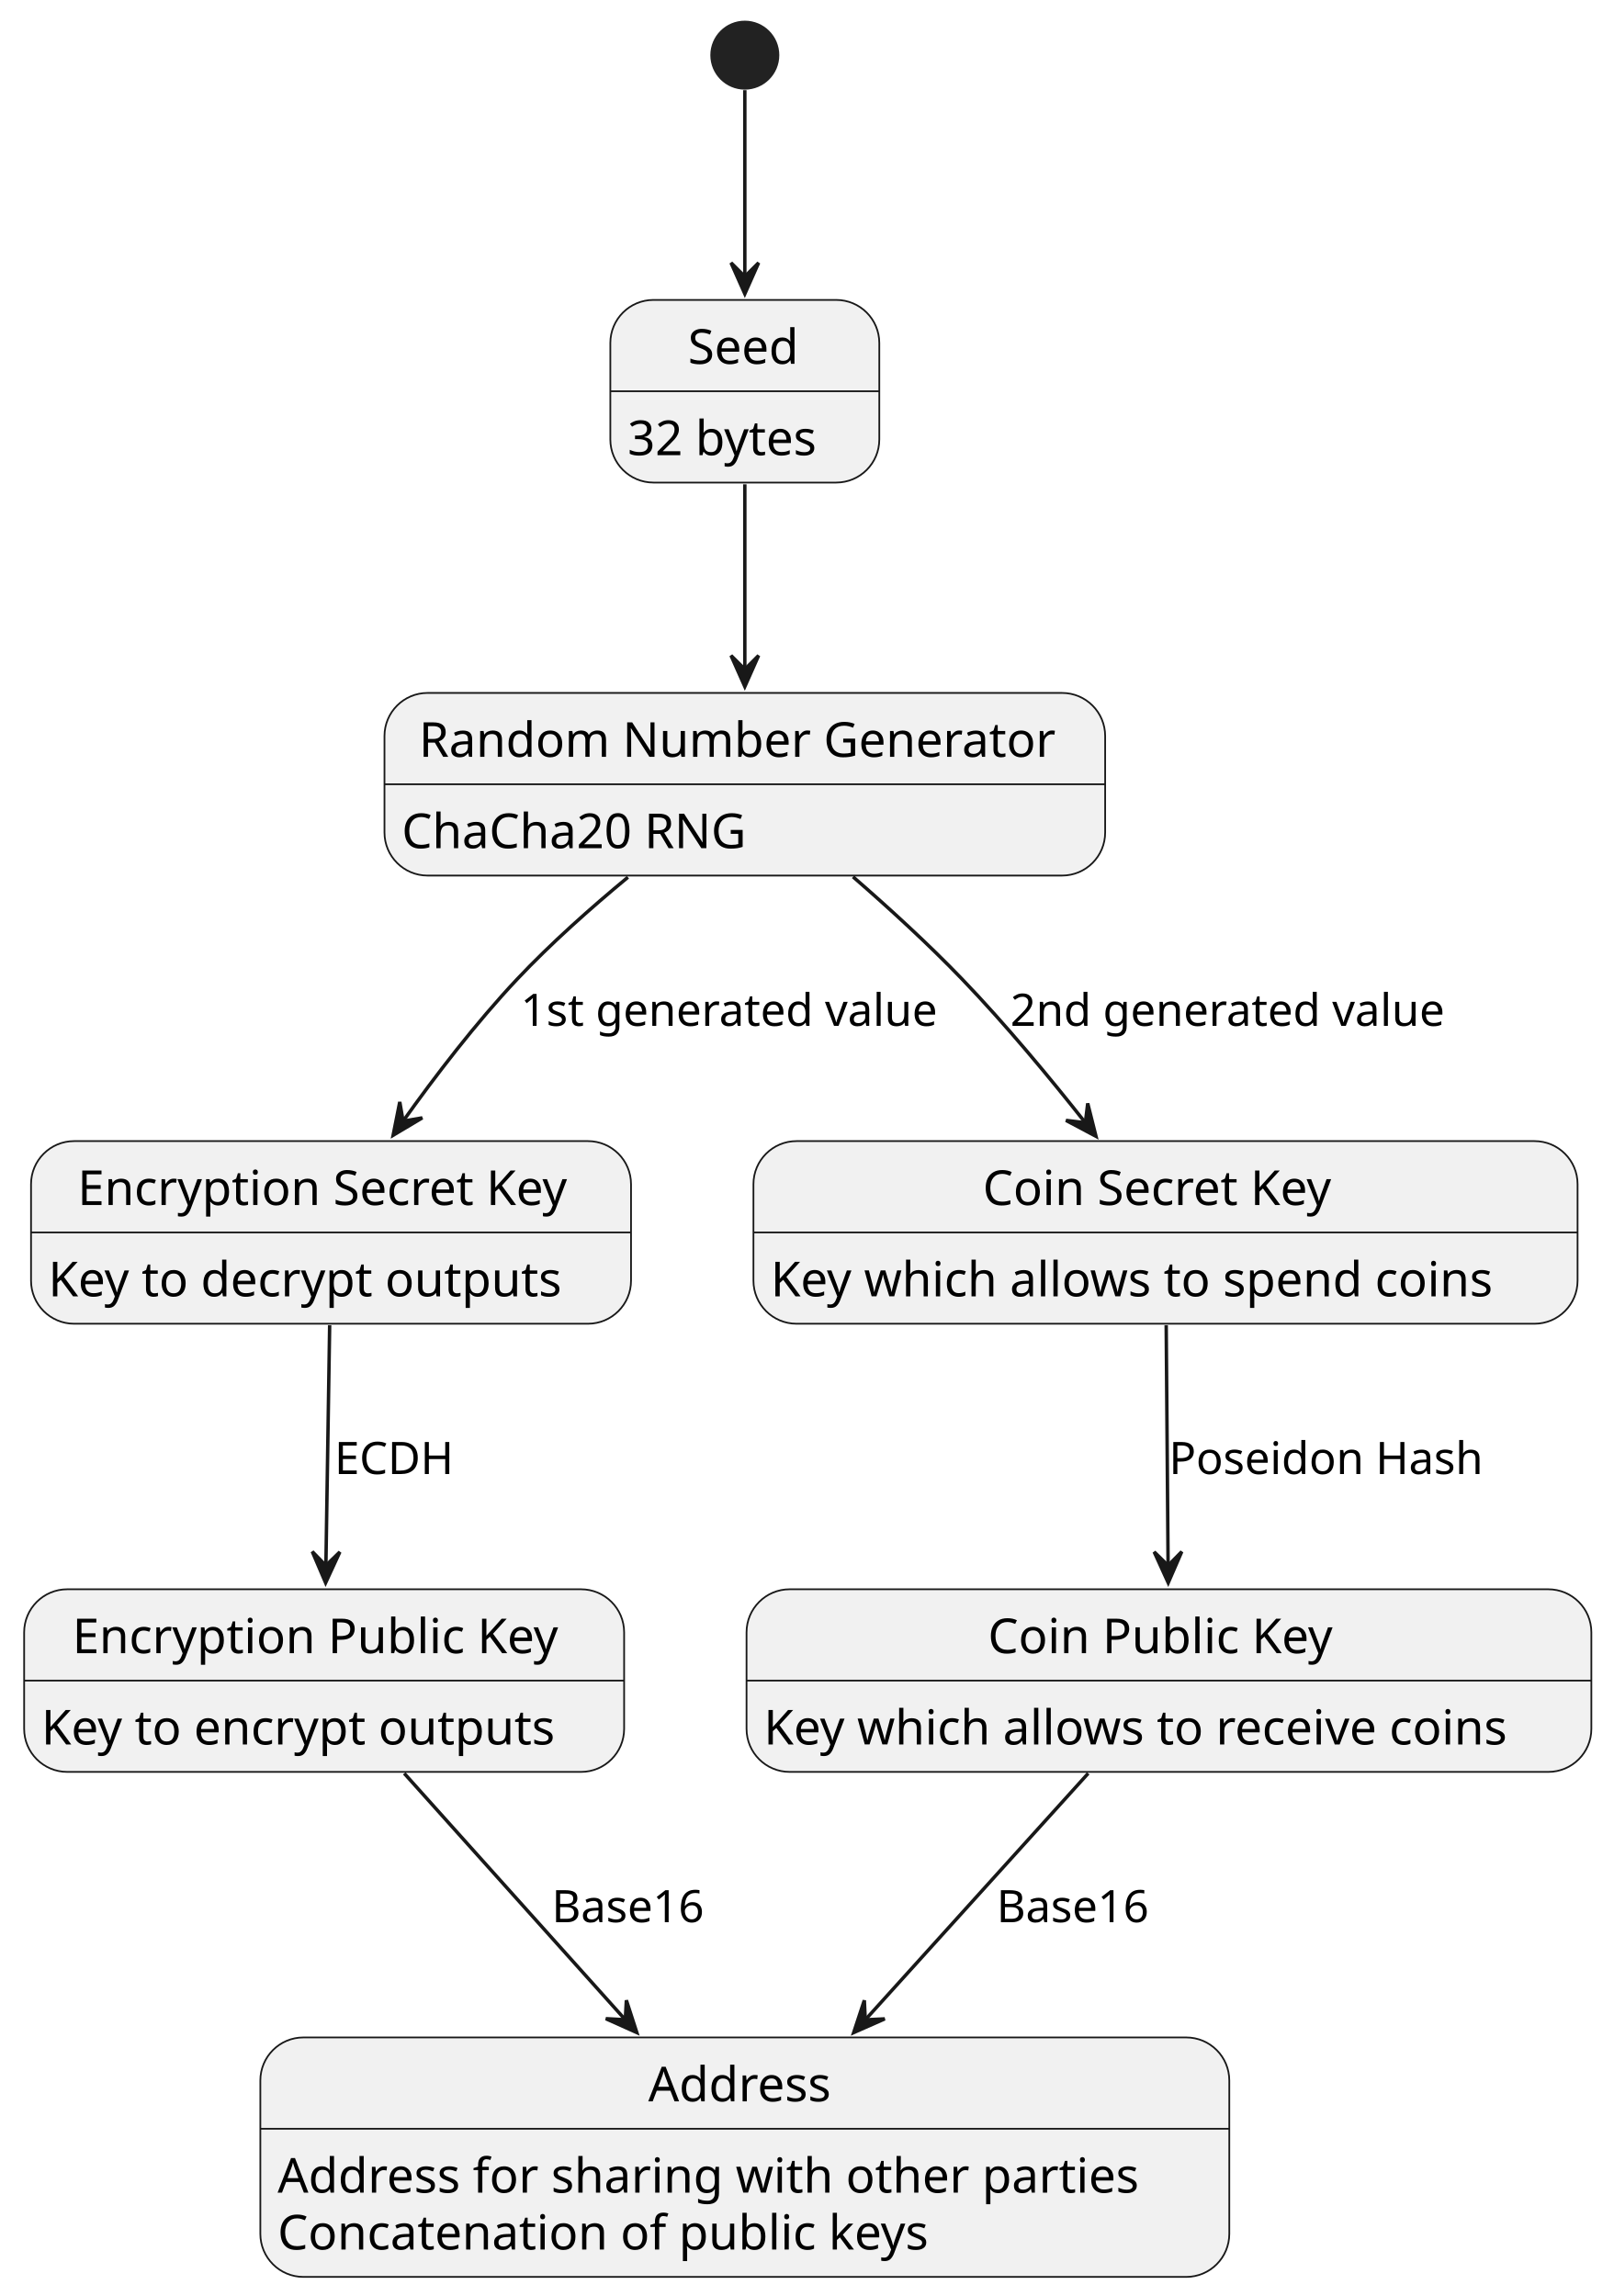
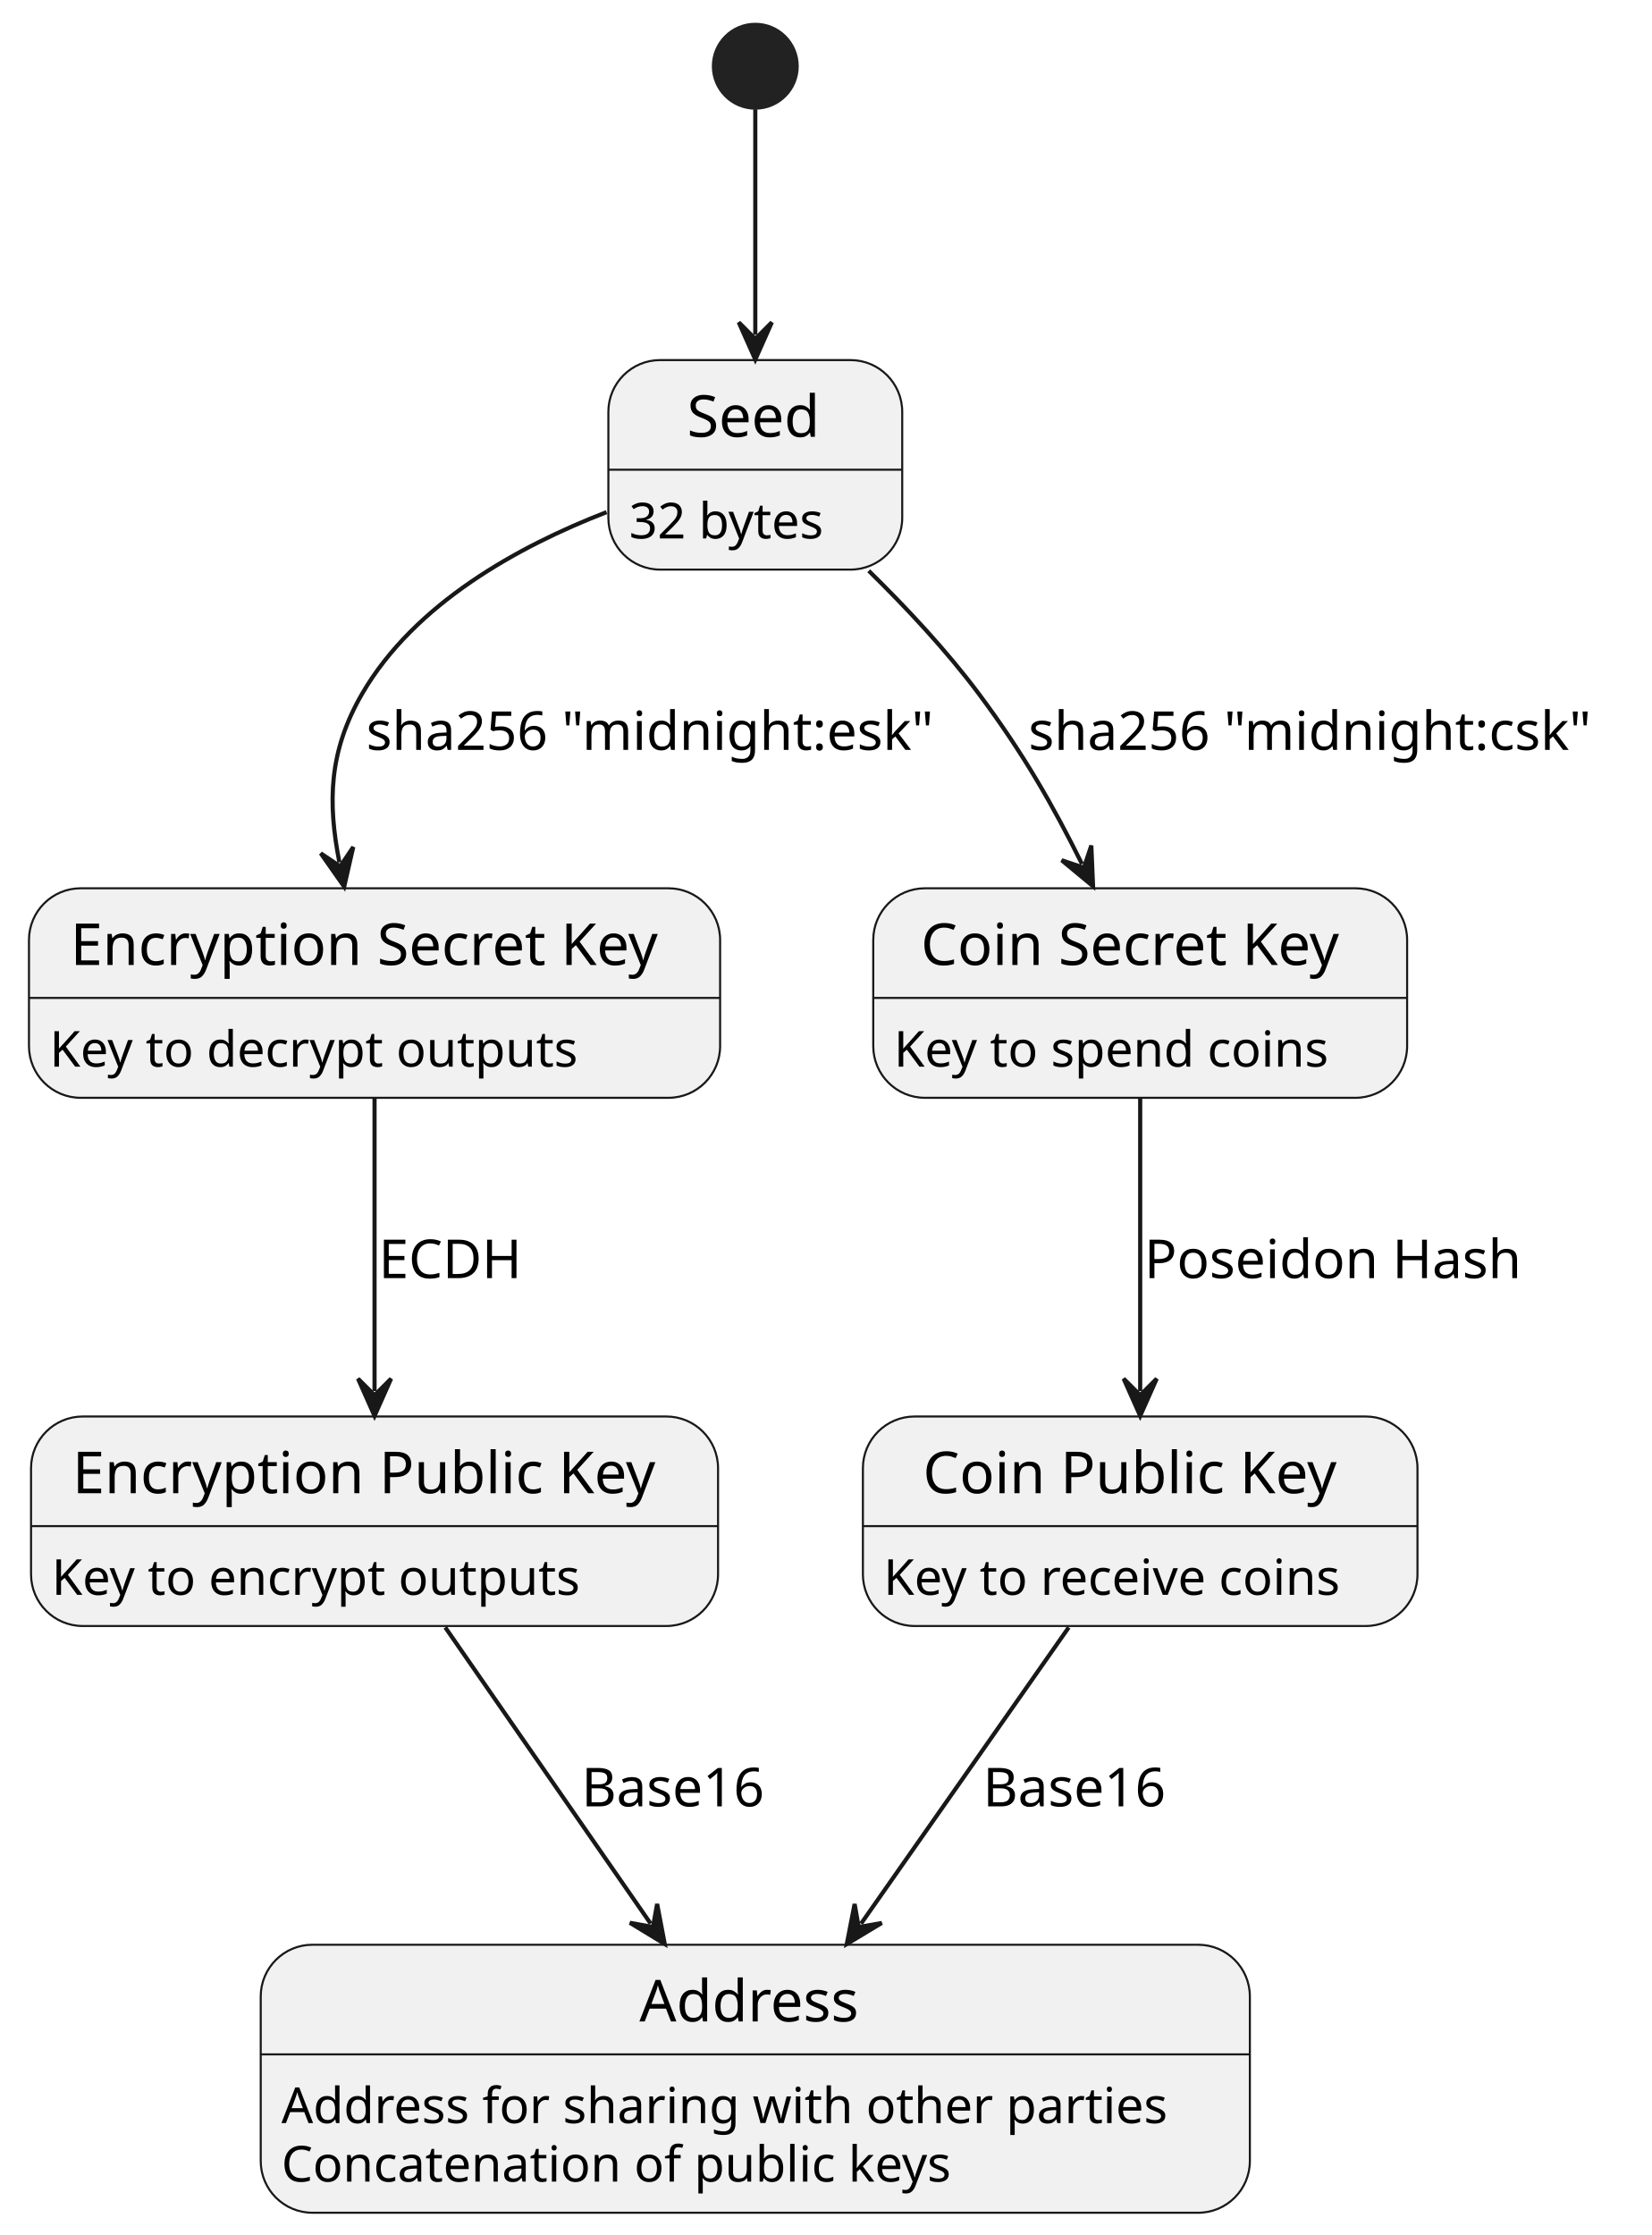
- <svg xmlns="http://www.w3.org/2000/svg" contentStyleType="text/css" height="666px" preserveAspectRatio="none" style="width:468px;height:666px;background:#FFFFFF;" version="1.1" viewBox="0 0 468 666" width="468px" zoomAndPan="magnify">
+ <svg xmlns="http://www.w3.org/2000/svg" contentStyleType="text/css" height="540px" preserveAspectRatio="none" style="width:399px;height:540px;background:#FFFFFF;" version="1.1" viewBox="0 0 399 540" width="399px" zoomAndPan="magnify">
  <defs />
  <g>
-     <ellipse cx="216" cy="16" fill="#222222" rx="10" ry="10" style="stroke:none;stroke-width:1.0;" />
+     <ellipse cx="182.5" cy="16" fill="#222222" rx="10" ry="10" style="stroke:#222222;stroke-width:1.0;" />
    <g id="seed">
-       <rect fill="#F1F1F1" height="52.977" rx="12.5" ry="12.5" style="stroke:#181818;stroke-width:0.5;" width="78" x="177" y="87" />
-       <line style="stroke:#181818;stroke-width:0.5;" x1="177" x2="255" y1="113.488" y2="113.488" />
-       <text fill="#000000" font-family="sans-serif" font-size="14" lengthAdjust="spacing" textLength="33" x="199.5" y="105.535">Seed</text>
-       <text fill="#000000" font-family="sans-serif" font-size="14" lengthAdjust="spacing" textLength="58" x="182" y="132.023">32 bytes</text>
-     </g>
-     <g id="RNG">
-       <rect fill="#F1F1F1" height="52.977" rx="12.5" ry="12.5" style="stroke:#181818;stroke-width:0.5;" width="209" x="111.5" y="201" />
-       <line style="stroke:#181818;stroke-width:0.5;" x1="111.5" x2="320.5" y1="227.488" y2="227.488" />
-       <text fill="#000000" font-family="sans-serif" font-size="14" lengthAdjust="spacing" textLength="189" x="121.5" y="219.535">Random Number Generator</text>
-       <text fill="#000000" font-family="sans-serif" font-size="14" lengthAdjust="spacing" textLength="105" x="116.5" y="246.023">ChaCha20 RNG</text>
+       <rect fill="#F1F1F1" height="50.621" rx="12.5" ry="12.5" style="stroke:#181818;stroke-width:0.5;" width="71" x="147" y="87" />
+       <line style="stroke:#181818;stroke-width:0.5;" x1="147" x2="218" y1="113.488" y2="113.488" />
+       <text fill="#000000" font-family="sans-serif" font-size="14" lengthAdjust="spacing" textLength="33" x="166" y="105.535">Seed</text>
+       <text fill="#000000" font-family="sans-serif" font-size="12" lengthAdjust="spacing" textLength="51" x="152" y="130.09">32 bytes</text>
    </g>
    <g id="ESK">
-       <rect fill="#F1F1F1" height="52.977" rx="12.5" ry="12.5" style="stroke:#181818;stroke-width:0.5;" width="174" x="9" y="331" />
-       <line style="stroke:#181818;stroke-width:0.5;" x1="9" x2="183" y1="357.488" y2="357.488" />
-       <text fill="#000000" font-family="sans-serif" font-size="14" lengthAdjust="spacing" textLength="147" x="22.5" y="349.535">Encryption Secret Key</text>
-       <text fill="#000000" font-family="sans-serif" font-size="14" lengthAdjust="spacing" textLength="154" x="14" y="376.023">Key to decrypt outputs</text>
+       <rect fill="#F1F1F1" height="50.621" rx="12.5" ry="12.5" style="stroke:#181818;stroke-width:0.5;" width="167" x="7" y="214.62" />
+       <line style="stroke:#181818;stroke-width:0.5;" x1="7" x2="174" y1="241.108" y2="241.108" />
+       <text fill="#000000" font-family="sans-serif" font-size="14" lengthAdjust="spacing" textLength="147" x="17" y="233.155">Encryption Secret Key</text>
+       <text fill="#000000" font-family="sans-serif" font-size="12" lengthAdjust="spacing" textLength="131" x="12" y="257.71">Key to decrypt outputs</text>
    </g>
    <g id="CSK">
-       <rect fill="#F1F1F1" height="52.977" rx="12.5" ry="12.5" style="stroke:#181818;stroke-width:0.5;" width="239" x="218.5" y="331" />
-       <line style="stroke:#181818;stroke-width:0.5;" x1="218.5" x2="457.5" y1="357.488" y2="357.488" />
-       <text fill="#000000" font-family="sans-serif" font-size="14" lengthAdjust="spacing" textLength="106" x="285" y="349.535">Coin Secret Key</text>
-       <text fill="#000000" font-family="sans-serif" font-size="14" lengthAdjust="spacing" textLength="219" x="223.5" y="376.023">Key which allows to spend coins</text>
+       <rect fill="#F1F1F1" height="50.621" rx="12.5" ry="12.5" style="stroke:#181818;stroke-width:0.5;" width="129" x="211" y="214.62" />
+       <line style="stroke:#181818;stroke-width:0.5;" x1="211" x2="340" y1="241.108" y2="241.108" />
+       <text fill="#000000" font-family="sans-serif" font-size="14" lengthAdjust="spacing" textLength="106" x="222.5" y="233.155">Coin Secret Key</text>
+       <text fill="#000000" font-family="sans-serif" font-size="12" lengthAdjust="spacing" textLength="109" x="216" y="257.71">Key to spend coins</text>
    </g>
    <g id="EPK">
-       <rect fill="#F1F1F1" height="52.977" rx="12.5" ry="12.5" style="stroke:#181818;stroke-width:0.5;" width="174" x="7" y="461" />
-       <line style="stroke:#181818;stroke-width:0.5;" x1="7" x2="181" y1="487.488" y2="487.488" />
-       <text fill="#000000" font-family="sans-serif" font-size="14" lengthAdjust="spacing" textLength="146" x="21" y="479.535">Encryption Public Key</text>
-       <text fill="#000000" font-family="sans-serif" font-size="14" lengthAdjust="spacing" textLength="154" x="12" y="506.023">Key to encrypt outputs</text>
+       <rect fill="#F1F1F1" height="50.621" rx="12.5" ry="12.5" style="stroke:#181818;stroke-width:0.5;" width="166" x="7.5" y="342.24" />
+       <line style="stroke:#181818;stroke-width:0.5;" x1="7.5" x2="173.5" y1="368.728" y2="368.728" />
+       <text fill="#000000" font-family="sans-serif" font-size="14" lengthAdjust="spacing" textLength="146" x="17.5" y="360.775">Encryption Public Key</text>
+       <text fill="#000000" font-family="sans-serif" font-size="12" lengthAdjust="spacing" textLength="130" x="12.5" y="385.33">Key to encrypt outputs</text>
    </g>
    <g id="CPK">
-       <rect fill="#F1F1F1" height="52.977" rx="12.5" ry="12.5" style="stroke:#181818;stroke-width:0.5;" width="245" x="216.5" y="461" />
-       <line style="stroke:#181818;stroke-width:0.5;" x1="216.5" x2="461.5" y1="487.488" y2="487.488" />
-       <text fill="#000000" font-family="sans-serif" font-size="14" lengthAdjust="spacing" textLength="105" x="286.5" y="479.535">Coin Public Key</text>
-       <text fill="#000000" font-family="sans-serif" font-size="14" lengthAdjust="spacing" textLength="225" x="221.5" y="506.023">Key which allows to receive coins</text>
+       <rect fill="#F1F1F1" height="50.621" rx="12.5" ry="12.5" style="stroke:#181818;stroke-width:0.5;" width="134" x="208.5" y="342.24" />
+       <line style="stroke:#181818;stroke-width:0.5;" x1="208.5" x2="342.5" y1="368.728" y2="368.728" />
+       <text fill="#000000" font-family="sans-serif" font-size="14" lengthAdjust="spacing" textLength="105" x="223" y="360.775">Coin Public Key</text>
+       <text fill="#000000" font-family="sans-serif" font-size="12" lengthAdjust="spacing" textLength="114" x="213.5" y="385.33">Key to receive coins</text>
    </g>
    <g id="addr">
-       <rect fill="#F1F1F1" height="69.465" rx="12.5" ry="12.5" style="stroke:#181818;stroke-width:0.5;" width="281" x="75.5" y="591" />
-       <line style="stroke:#181818;stroke-width:0.5;" x1="75.5" x2="356.5" y1="617.488" y2="617.488" />
-       <text fill="#000000" font-family="sans-serif" font-size="14" lengthAdjust="spacing" textLength="56" x="188" y="609.535">Address</text>
-       <text fill="#000000" font-family="sans-serif" font-size="14" lengthAdjust="spacing" textLength="261" x="80.5" y="636.023">Address for sharing with other parties</text>
-       <text fill="#000000" font-family="sans-serif" font-size="14" lengthAdjust="spacing" textLength="198" x="80.5" y="652.512">Concatenation of public keys</text>
+       <rect fill="#F1F1F1" height="64.754" rx="12.5" ry="12.5" style="stroke:#181818;stroke-width:0.5;" width="239" x="63" y="469.87" />
+       <line style="stroke:#181818;stroke-width:0.5;" x1="63" x2="302" y1="496.358" y2="496.358" />
+       <text fill="#000000" font-family="sans-serif" font-size="14" lengthAdjust="spacing" textLength="56" x="154.5" y="488.405">Address</text>
+       <text fill="#000000" font-family="sans-serif" font-size="12" lengthAdjust="spacing" textLength="219" x="68" y="512.96">Address for sharing with other parties</text>
+       <text fill="#000000" font-family="sans-serif" font-size="12" lengthAdjust="spacing" textLength="165" x="68" y="527.093">Concatenation of public keys</text>
    </g>
-     <g id="link_*start_seed">
-       <path d="M216,26.16 C216,38.57 216,61.38 216,80.44 " fill="none" id="*start-to-seed" style="stroke:#181818;stroke-width:1.0;" />
-       <polygon fill="#181818" points="216,85.23,220,76.23,216,80.23,212,76.23,216,85.23" style="stroke:#181818;stroke-width:1.0;" />
+     <g id="link_*start*_seed">
+       <path d="M182.5,26.39 C182.5,40.37 182.5,61.12 182.5,80.88 " fill="none" id="*start*-to-seed" style="stroke:#181818;stroke-width:1.0;" />
+       <polygon fill="#181818" points="182.5,86.88,186.5,77.88,182.5,81.88,178.5,77.88,182.5,86.88" style="stroke:#181818;stroke-width:1.0;" />
    </g>
-     <g id="link_seed_RNG">
-       <path d="M216,140.48 C216,156.59 216,177.42 216,194.54 " fill="none" id="seed-to-RNG" style="stroke:#181818;stroke-width:1.0;" />
-       <polygon fill="#181818" points="216,199.15,220,190.15,216,194.15,212,190.15,216,199.15" style="stroke:#181818;stroke-width:1.0;" />
+     <g id="link_seed_ESK">
+       <path d="M146.56,123.74 C125.33,131.96 100.18,145.77 87.5,167.62 C79.42,181.56 79.168,193.842 82.007,208.352 " fill="none" id="seed-to-ESK" style="stroke:#181818;stroke-width:1.0;" />
+       <polygon fill="#181818" points="83.16,214.24,85.357,204.639,82.2,209.333,77.506,206.176,83.16,214.24" style="stroke:#181818;stroke-width:1.0;" />
+       <text fill="#000000" font-family="sans-serif" font-size="13" lengthAdjust="spacing" textLength="143" x="88.5" y="181.188">sha256 "midnight:esk"</text>
    </g>
-     <g id="link_RNG_ESK">
-       <path d="M182.1,254.46 C171.36,263.34 159.76,273.65 150,284 C138.03,296.7 126.26,312.06 116.79,325.36 " fill="none" id="RNG-to-ESK" style="stroke:#181818;stroke-width:1.0;" />
-       <polygon fill="#181818" points="114.01,329.3,122.469,324.256,116.894,325.216,115.935,319.641,114.01,329.3" style="stroke:#181818;stroke-width:1.0;" />
-       <text fill="#000000" font-family="sans-serif" font-size="13" lengthAdjust="spacing" textLength="123" x="151" y="297.568">1st generated value</text>
-     </g>
-     <g id="link_RNG_CSK">
-       <path d="M247.38,254.34 C257.78,263.37 269.2,273.81 279,284 C291.62,297.13 304.52,312.68 315.02,326 " fill="none" id="RNG-to-CSK" style="stroke:#181818;stroke-width:1.0;" />
-       <polygon fill="#181818" points="317.84,329.61,315.443,320.057,314.759,325.673,309.143,324.988,317.84,329.61" style="stroke:#181818;stroke-width:1.0;" />
-       <text fill="#000000" font-family="sans-serif" font-size="13" lengthAdjust="spacing" textLength="127" x="293" y="297.568">2nd generated value</text>
+     <g id="link_seed_CSK">
+       <path d="M209.91,137.91 C218.96,146.78 228.7,157.18 236.5,167.62 C247.31,182.1 254.393,194.545 261.443,208.755 " fill="none" id="seed-to-CSK" style="stroke:#181818;stroke-width:1.0;" />
+       <polygon fill="#181818" points="264.11,214.13,263.693,204.29,261.888,209.651,256.527,207.845,264.11,214.13" style="stroke:#181818;stroke-width:1.0;" />
+       <text fill="#000000" font-family="sans-serif" font-size="13" lengthAdjust="spacing" textLength="143" x="248.5" y="181.188">sha256 "midnight:csk"</text>
    </g>
    <g id="link_ESK_EPK">
-       <path d="M95.6,384.4 C95.28,404.53 94.84,432.56 94.51,454.15 " fill="none" id="ESK-to-EPK" style="stroke:#181818;stroke-width:1.0;" />
-       <polygon fill="#181818" points="94.43,459.12,98.558,450.178,94.501,454.12,90.559,450.064,94.43,459.12" style="stroke:#181818;stroke-width:1.0;" />
-       <text fill="#000000" font-family="sans-serif" font-size="13" lengthAdjust="spacing" textLength="36" x="97" y="427.568">ECDH</text>
+       <path d="M90.5,265.45 C90.5,287.59 90.5,313.98 90.5,336.1 " fill="none" id="ESK-to-EPK" style="stroke:#181818;stroke-width:1.0;" />
+       <polygon fill="#181818" points="90.5,342.1,94.5,333.1,90.5,337.1,86.5,333.1,90.5,342.1" style="stroke:#181818;stroke-width:1.0;" />
+       <text fill="#000000" font-family="sans-serif" font-size="13" lengthAdjust="spacing" textLength="36" x="91.5" y="308.808">ECDH</text>
    </g>
    <g id="link_CSK_CPK">
-       <path d="M338.2,384.4 C338.36,404.53 338.58,432.56 338.75,454.15 " fill="none" id="CSK-to-CPK" style="stroke:#181818;stroke-width:1.0;" />
-       <polygon fill="#181818" points="338.79,459.12,342.713,450.086,338.747,454.12,334.713,450.155,338.79,459.12" style="stroke:#181818;stroke-width:1.0;" />
-       <text fill="#000000" font-family="sans-serif" font-size="13" lengthAdjust="spacing" textLength="93" x="339" y="427.568">Poseidon Hash</text>
+       <path d="M275.5,265.45 C275.5,287.59 275.5,313.98 275.5,336.1 " fill="none" id="CSK-to-CPK" style="stroke:#181818;stroke-width:1.0;" />
+       <polygon fill="#181818" points="275.5,342.1,279.5,333.1,275.5,337.1,271.5,333.1,275.5,342.1" style="stroke:#181818;stroke-width:1.0;" />
+       <text fill="#000000" font-family="sans-serif" font-size="13" lengthAdjust="spacing" textLength="93" x="276.5" y="308.808">Poseidon Hash</text>
    </g>
    <g id="link_EPK_addr">
-       <path d="M117.23,514.4 C135.37,534.62 160.85,563.02 181.39,585.92 " fill="none" id="EPK-to-addr" style="stroke:#181818;stroke-width:1.0;" />
-       <polygon fill="#181818" points="184.68,589.59,181.652,580.218,181.343,585.866,175.695,585.557,184.68,589.59" style="stroke:#181818;stroke-width:1.0;" />
-       <text fill="#000000" font-family="sans-serif" font-size="13" lengthAdjust="spacing" textLength="44" x="160" y="557.568">Base16</text>
+       <path d="M107.59,393.2 C122.55,414.79 140.972,441.338 157.202,464.758 " fill="none" id="EPK-to-addr" style="stroke:#181818;stroke-width:1.0;" />
+       <polygon fill="#181818" points="160.62,469.69,158.781,460.014,157.772,465.58,152.206,464.571,160.62,469.69" style="stroke:#181818;stroke-width:1.0;" />
+       <text fill="#000000" font-family="sans-serif" font-size="13" lengthAdjust="spacing" textLength="44" x="140.5" y="436.438">Base16</text>
    </g>
    <g id="link_CPK_addr">
-       <path d="M315.58,514.4 C297.29,534.62 271.6,563.02 250.9,585.92 " fill="none" id="CPK-to-addr" style="stroke:#181818;stroke-width:1.0;" />
-       <polygon fill="#181818" points="247.57,589.59,256.58,585.613,250.93,585.887,250.655,580.237,247.57,589.59" style="stroke:#181818;stroke-width:1.0;" />
-       <text fill="#000000" font-family="sans-serif" font-size="13" lengthAdjust="spacing" textLength="44" x="289" y="557.568">Base16</text>
+       <path d="M258.23,393.2 C243.1,414.79 224.474,441.357 208.054,464.777 " fill="none" id="CPK-to-addr" style="stroke:#181818;stroke-width:1.0;" />
+       <polygon fill="#181818" points="204.61,469.69,213.052,464.617,207.48,465.596,206.501,460.024,204.61,469.69" style="stroke:#181818;stroke-width:1.0;" />
+       <text fill="#000000" font-family="sans-serif" font-size="13" lengthAdjust="spacing" textLength="44" x="237.5" y="436.438">Base16</text>
    </g>
  </g>
</svg>
